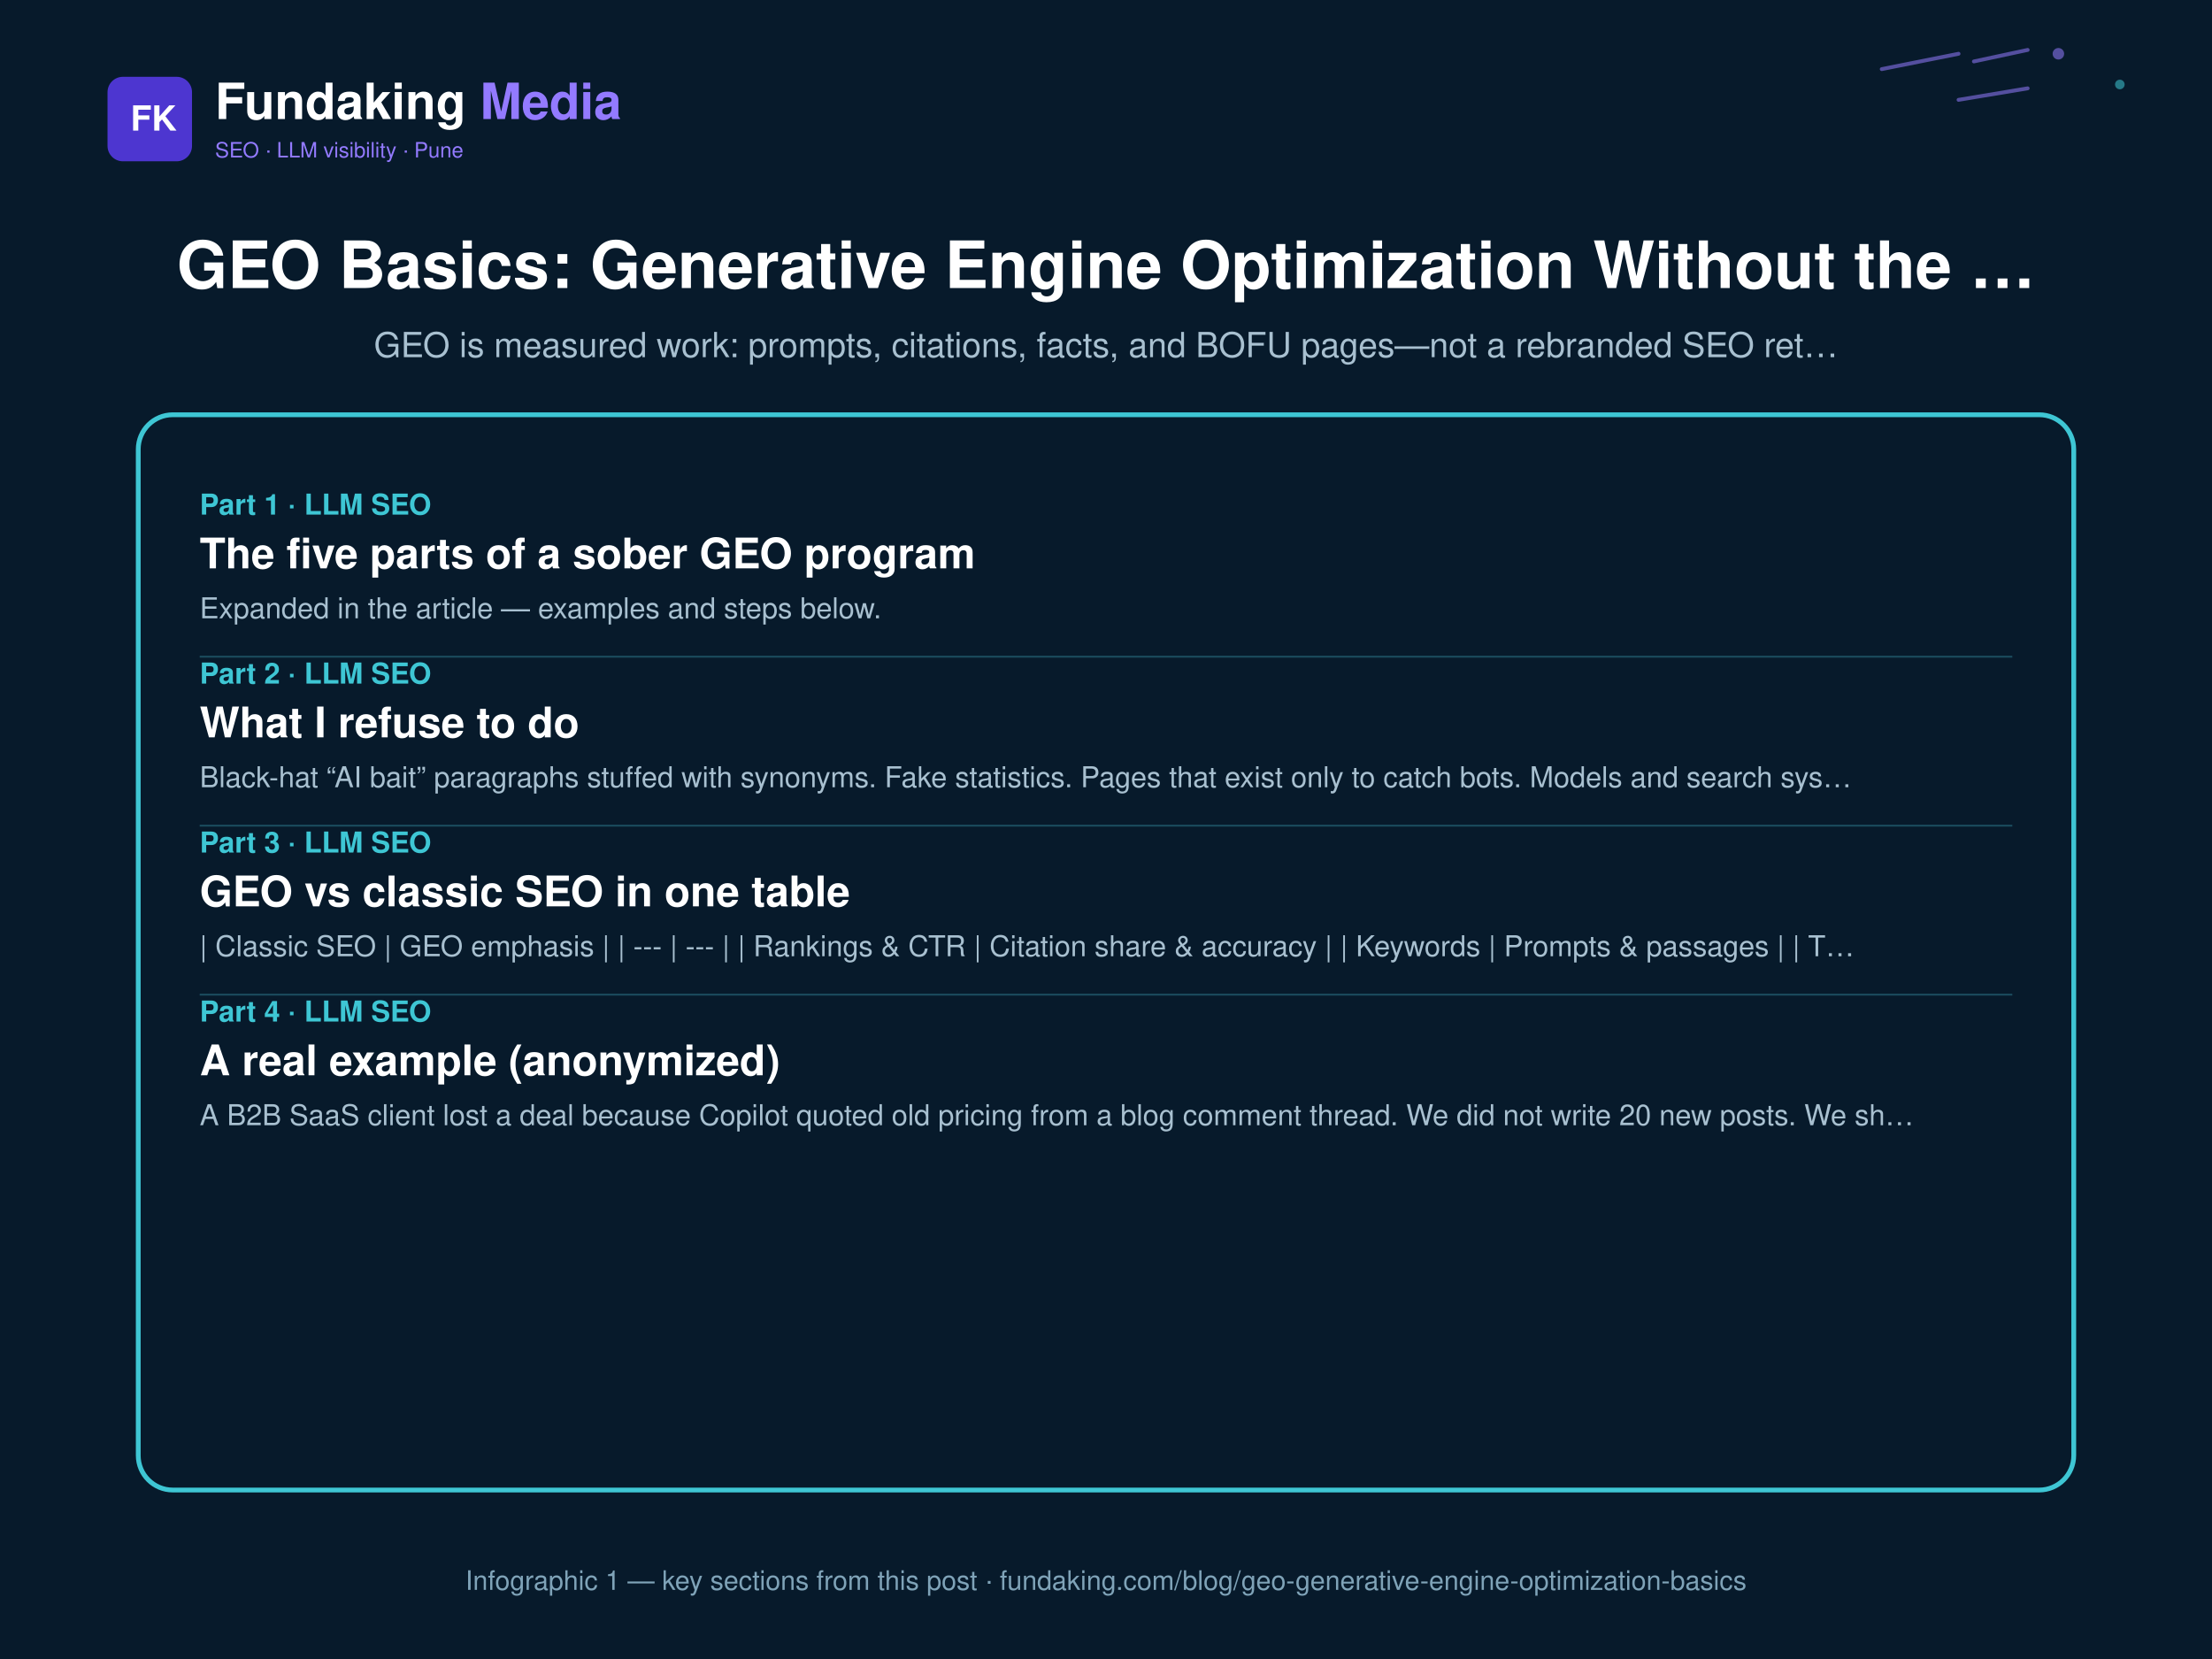
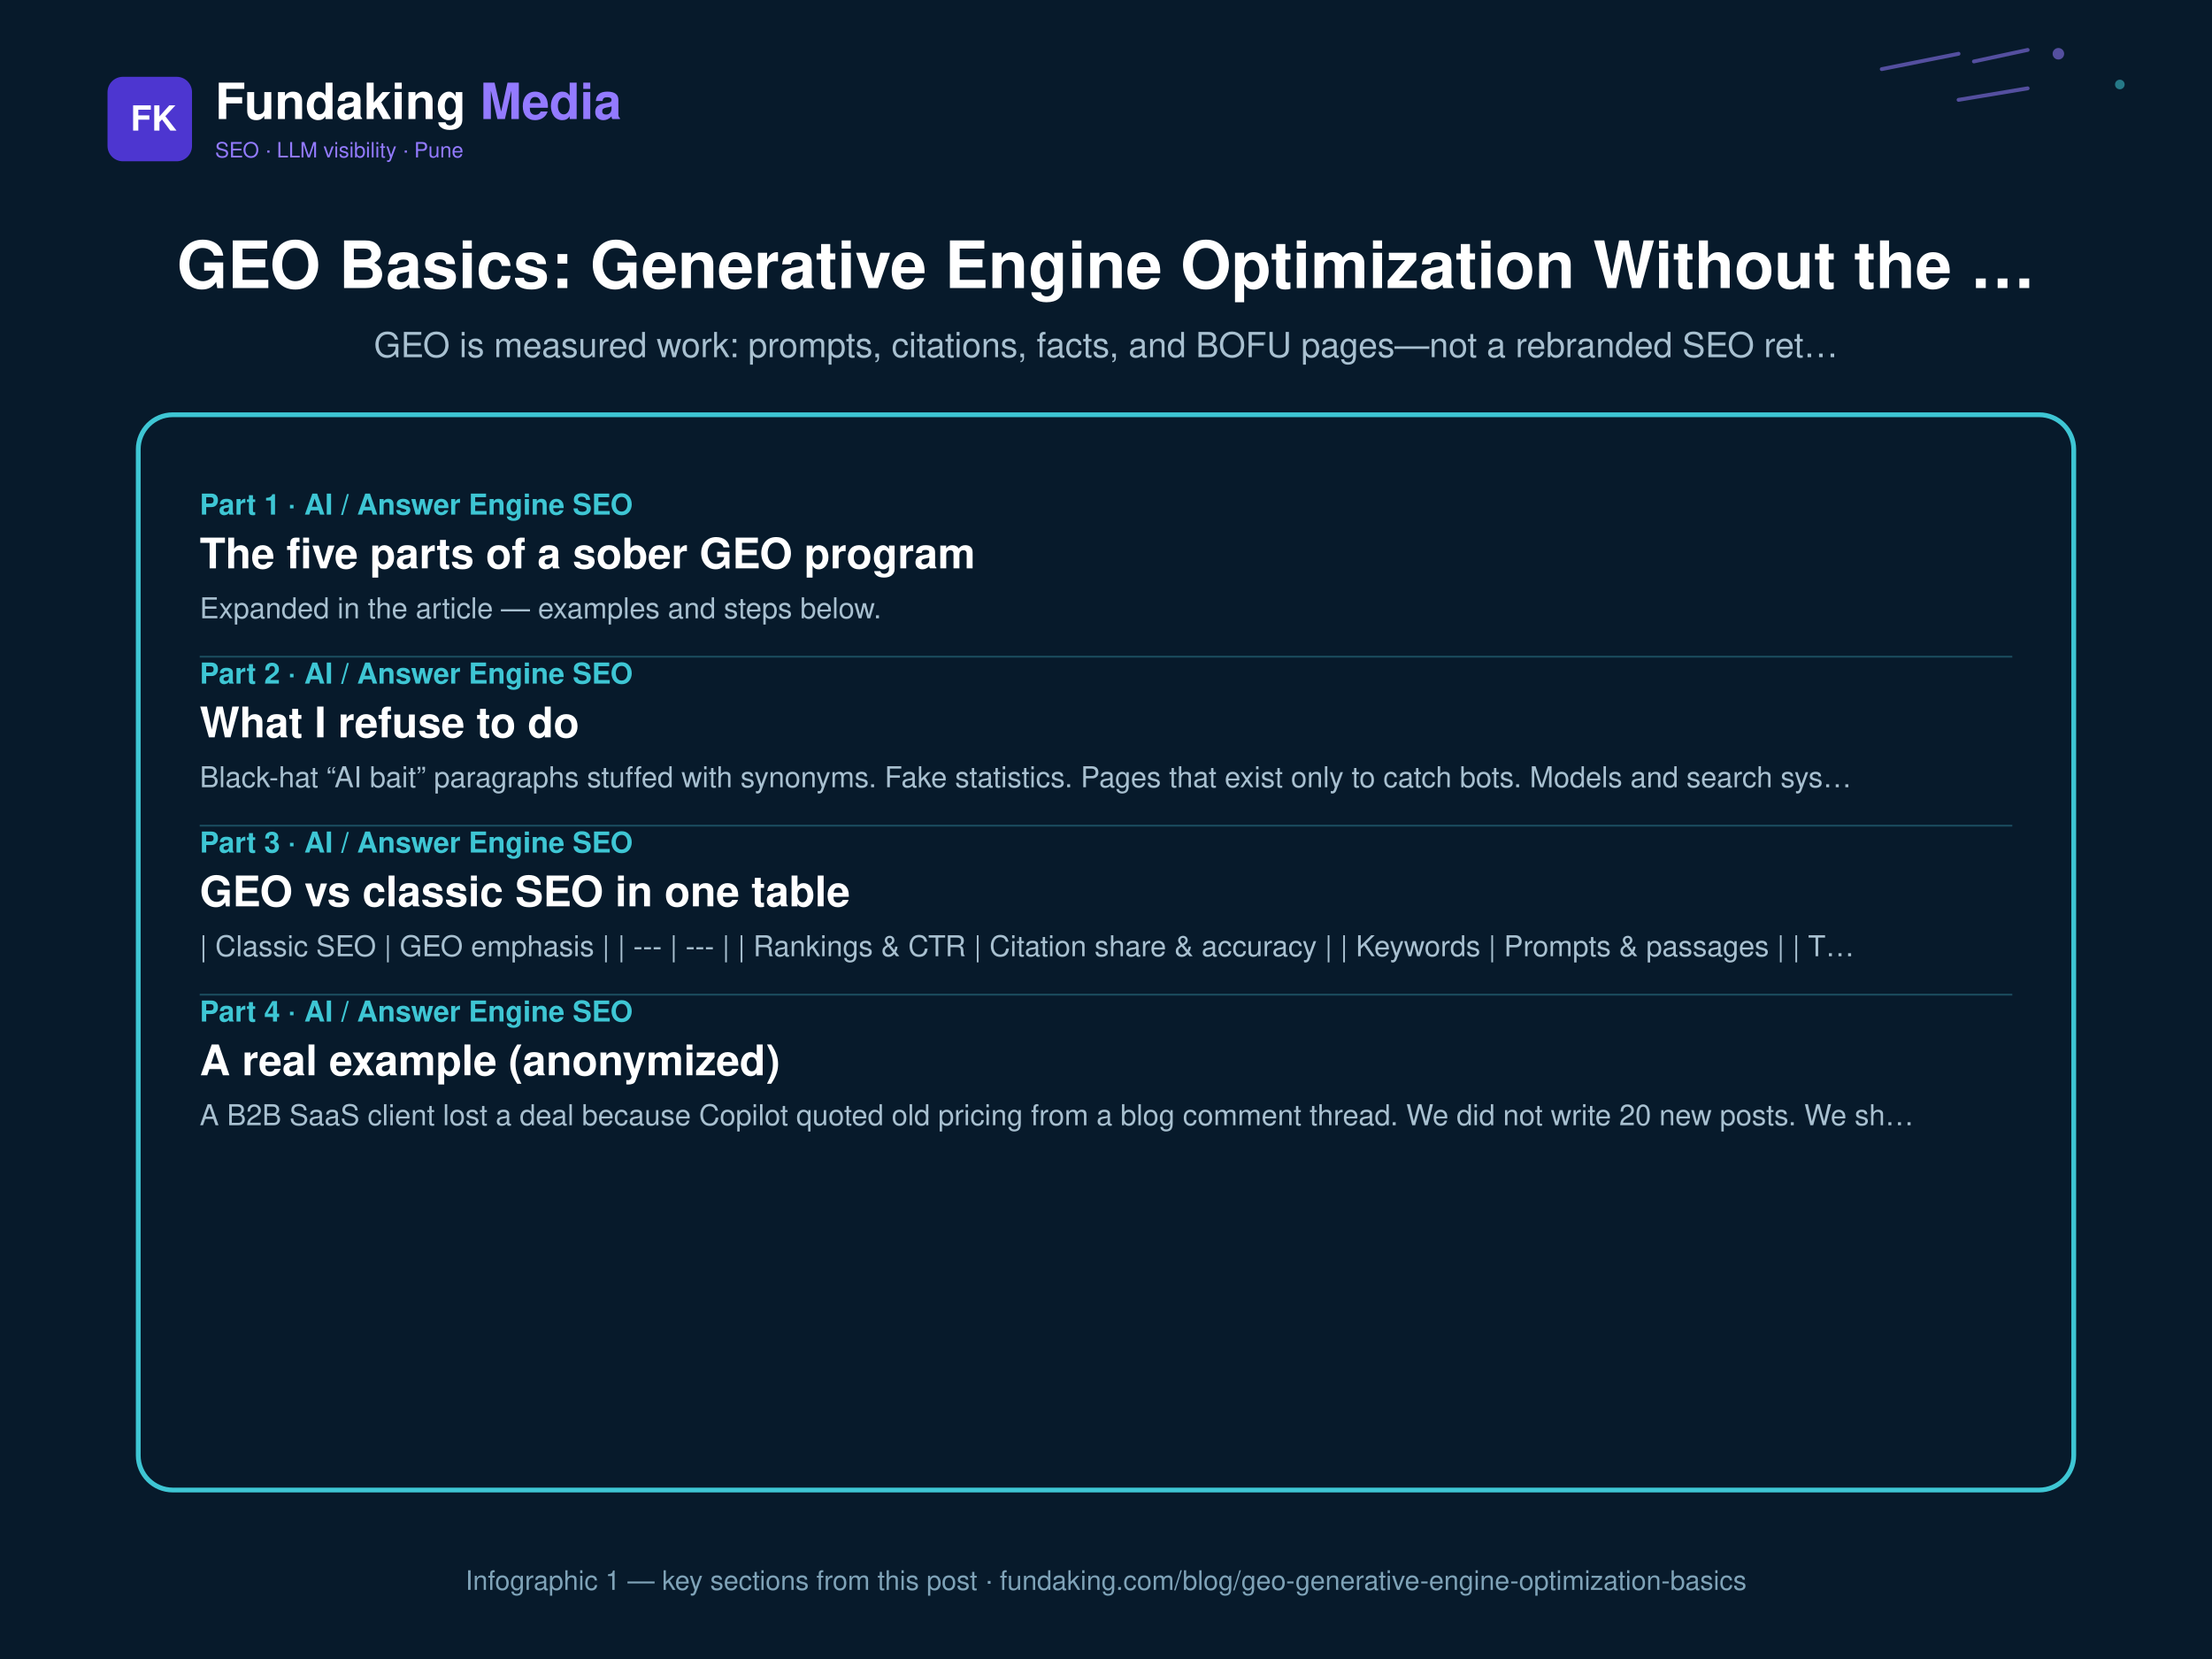
<svg xmlns="http://www.w3.org/2000/svg" viewBox="0 0 1152 864" width="1152" height="864" role="img">
  <rect width="1152" height="864" fill="#071A2B" />
  <g fill="none" stroke="#937AFF" stroke-width="2" opacity="0.55" stroke-linecap="round">
    <path d="M980 36 l40 -8 m8 4 l28 -6" />
    <path d="M1020 52 l36 -6" />
    <circle cx="1072" cy="28" r="3" fill="#937AFF" stroke="none" />
    <circle cx="1104" cy="44" r="2.5" fill="#3EC6D4" stroke="none" />
  </g>
  <rect x="56" y="40" width="44" height="44" rx="8" fill="#4D36D0" />
  <text x="68" y="68" fill="#FFFFFF" font-family="Segoe UI, Helvetica, Arial, sans-serif" font-size="18" font-weight="800">FK</text>
  <text x="112" y="62" fill="#FFFFFF" font-family="Segoe UI, Helvetica, Arial, sans-serif" font-size="26" font-weight="800">Fundaking <tspan fill="#937AFF">Media</tspan>
  </text>
  <text x="112" y="82" fill="#937AFF" font-family="Segoe UI, Helvetica, Arial, sans-serif" font-size="11">SEO · LLM visibility · Pune</text>
  <text x="576" y="150" text-anchor="middle" fill="#FFFFFF" font-family="Segoe UI, Helvetica, Arial, sans-serif" font-size="34" font-weight="800">GEO Basics: Generative Engine Optimization Without the …</text>
  <text x="576" y="186" text-anchor="middle" fill="#A8C0D0" font-family="Segoe UI, Helvetica, Arial, sans-serif" font-size="18">GEO is measured work: prompts, citations, facts, and BOFU pages—not a rebranded SEO ret…</text>
  <rect x="72" y="216" width="1008" height="560" rx="18" fill="none" stroke="#3EC6D4" stroke-width="2.5" />
  <g font-family="Segoe UI, Helvetica, Arial, sans-serif">
-     <text x="104" y="268" fill="#3EC6D4" font-size="15" font-weight="700">Part 1 · LLM SEO</text>
+     <text x="104" y="268" fill="#3EC6D4" font-size="15" font-weight="700">Part 1 · AI / Answer Engine SEO</text>
    <text x="104" y="296" fill="#FFFFFF" font-size="22" font-weight="700">The five parts of a sober GEO program</text>
    <text x="104" y="322" fill="#A8C0D0" font-size="15">Expanded in the article — examples and steps below.</text>
    <line x1="104" y1="342" x2="1048" y2="342" stroke="#1A4A5C" stroke-width="1" />
-     <text x="104" y="356" fill="#3EC6D4" font-size="15" font-weight="700">Part 2 · LLM SEO</text>
+     <text x="104" y="356" fill="#3EC6D4" font-size="15" font-weight="700">Part 2 · AI / Answer Engine SEO</text>
    <text x="104" y="384" fill="#FFFFFF" font-size="22" font-weight="700">What I refuse to do</text>
    <text x="104" y="410" fill="#A8C0D0" font-size="15">Black-hat “AI bait” paragraphs stuffed with synonyms. Fake statistics. Pages that exist only to catch bots. Models and search sys…</text>
    <line x1="104" y1="430" x2="1048" y2="430" stroke="#1A4A5C" stroke-width="1" />
-     <text x="104" y="444" fill="#3EC6D4" font-size="15" font-weight="700">Part 3 · LLM SEO</text>
+     <text x="104" y="444" fill="#3EC6D4" font-size="15" font-weight="700">Part 3 · AI / Answer Engine SEO</text>
    <text x="104" y="472" fill="#FFFFFF" font-size="22" font-weight="700">GEO vs classic SEO in one table</text>
    <text x="104" y="498" fill="#A8C0D0" font-size="15">| Classic SEO | GEO emphasis | | --- | --- | | Rankings &amp; CTR | Citation share &amp; accuracy | | Keywords | Prompts &amp; passages | | T…</text>
    <line x1="104" y1="518" x2="1048" y2="518" stroke="#1A4A5C" stroke-width="1" />
-     <text x="104" y="532" fill="#3EC6D4" font-size="15" font-weight="700">Part 4 · LLM SEO</text>
+     <text x="104" y="532" fill="#3EC6D4" font-size="15" font-weight="700">Part 4 · AI / Answer Engine SEO</text>
    <text x="104" y="560" fill="#FFFFFF" font-size="22" font-weight="700">A real example (anonymized)</text>
    <text x="104" y="586" fill="#A8C0D0" font-size="15">A B2B SaaS client lost a deal because Copilot quoted old pricing from a blog comment thread. We did not write 20 new posts. We sh…</text>
  </g>
  <text x="576" y="828" text-anchor="middle" fill="#7FA3B8" font-family="Segoe UI, Helvetica, Arial, sans-serif" font-size="14">Infographic 1 — key sections from this post · fundaking.com/blog/geo-generative-engine-optimization-basics</text>
</svg>
